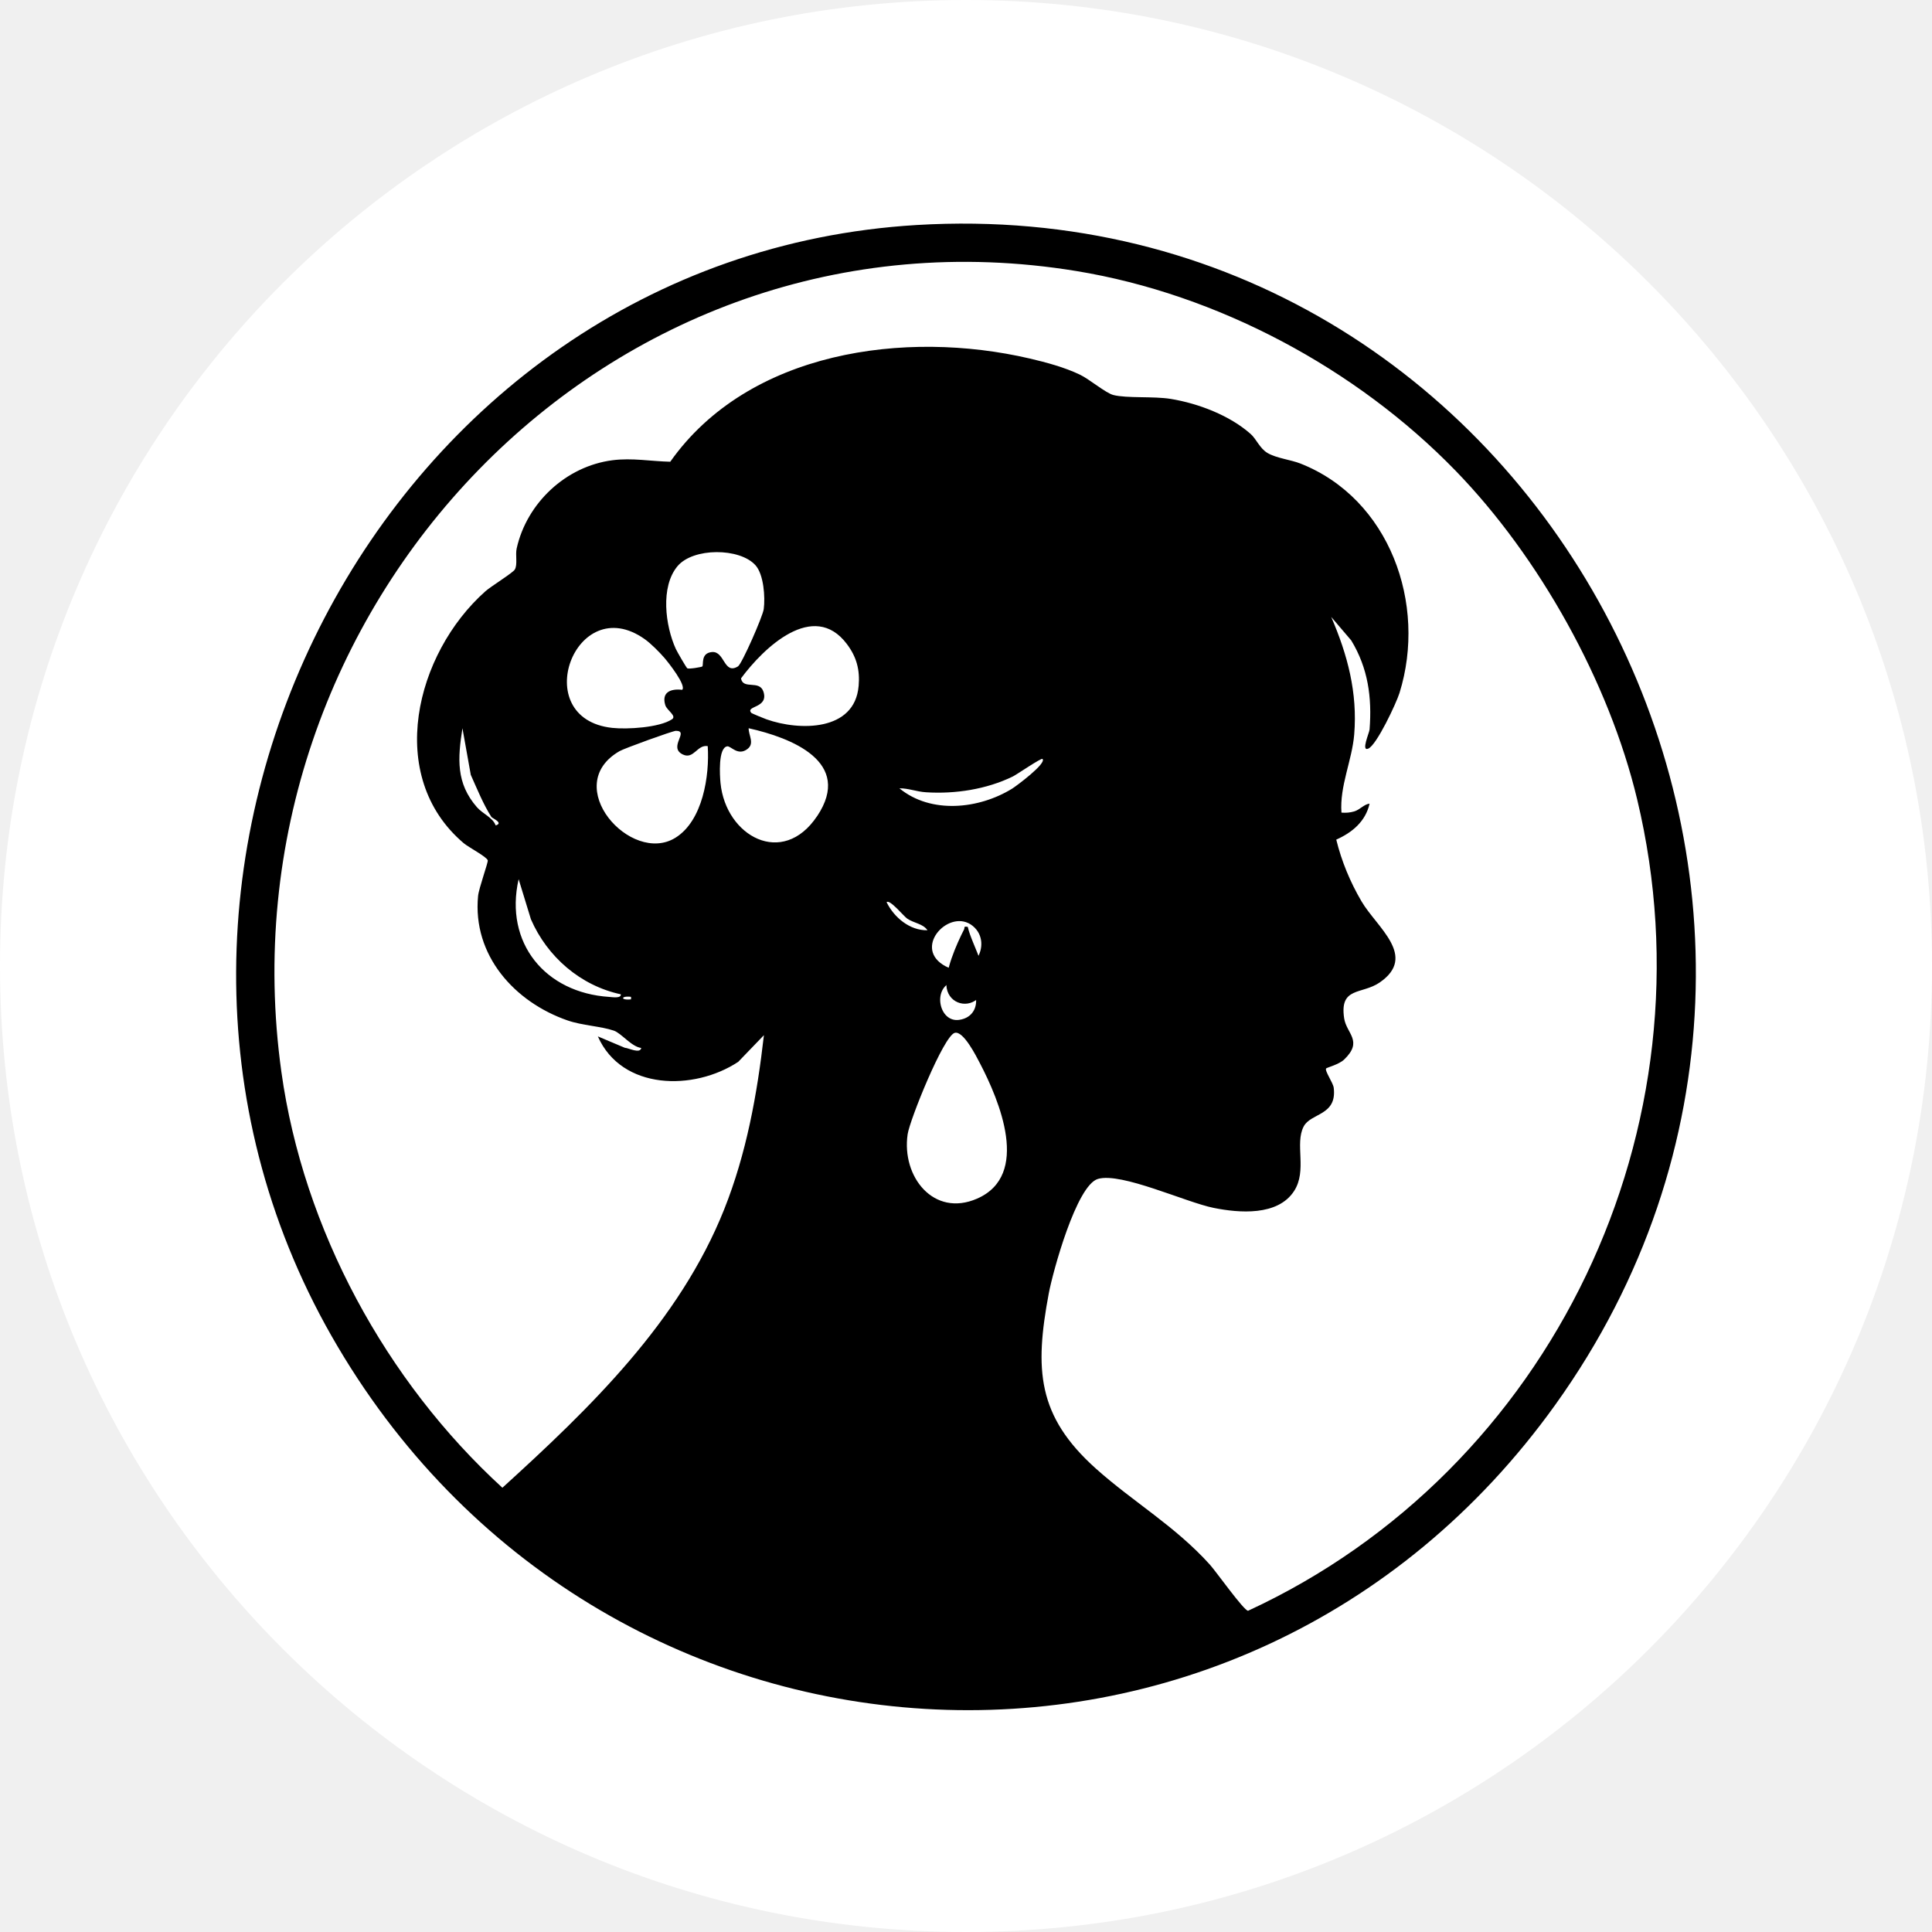
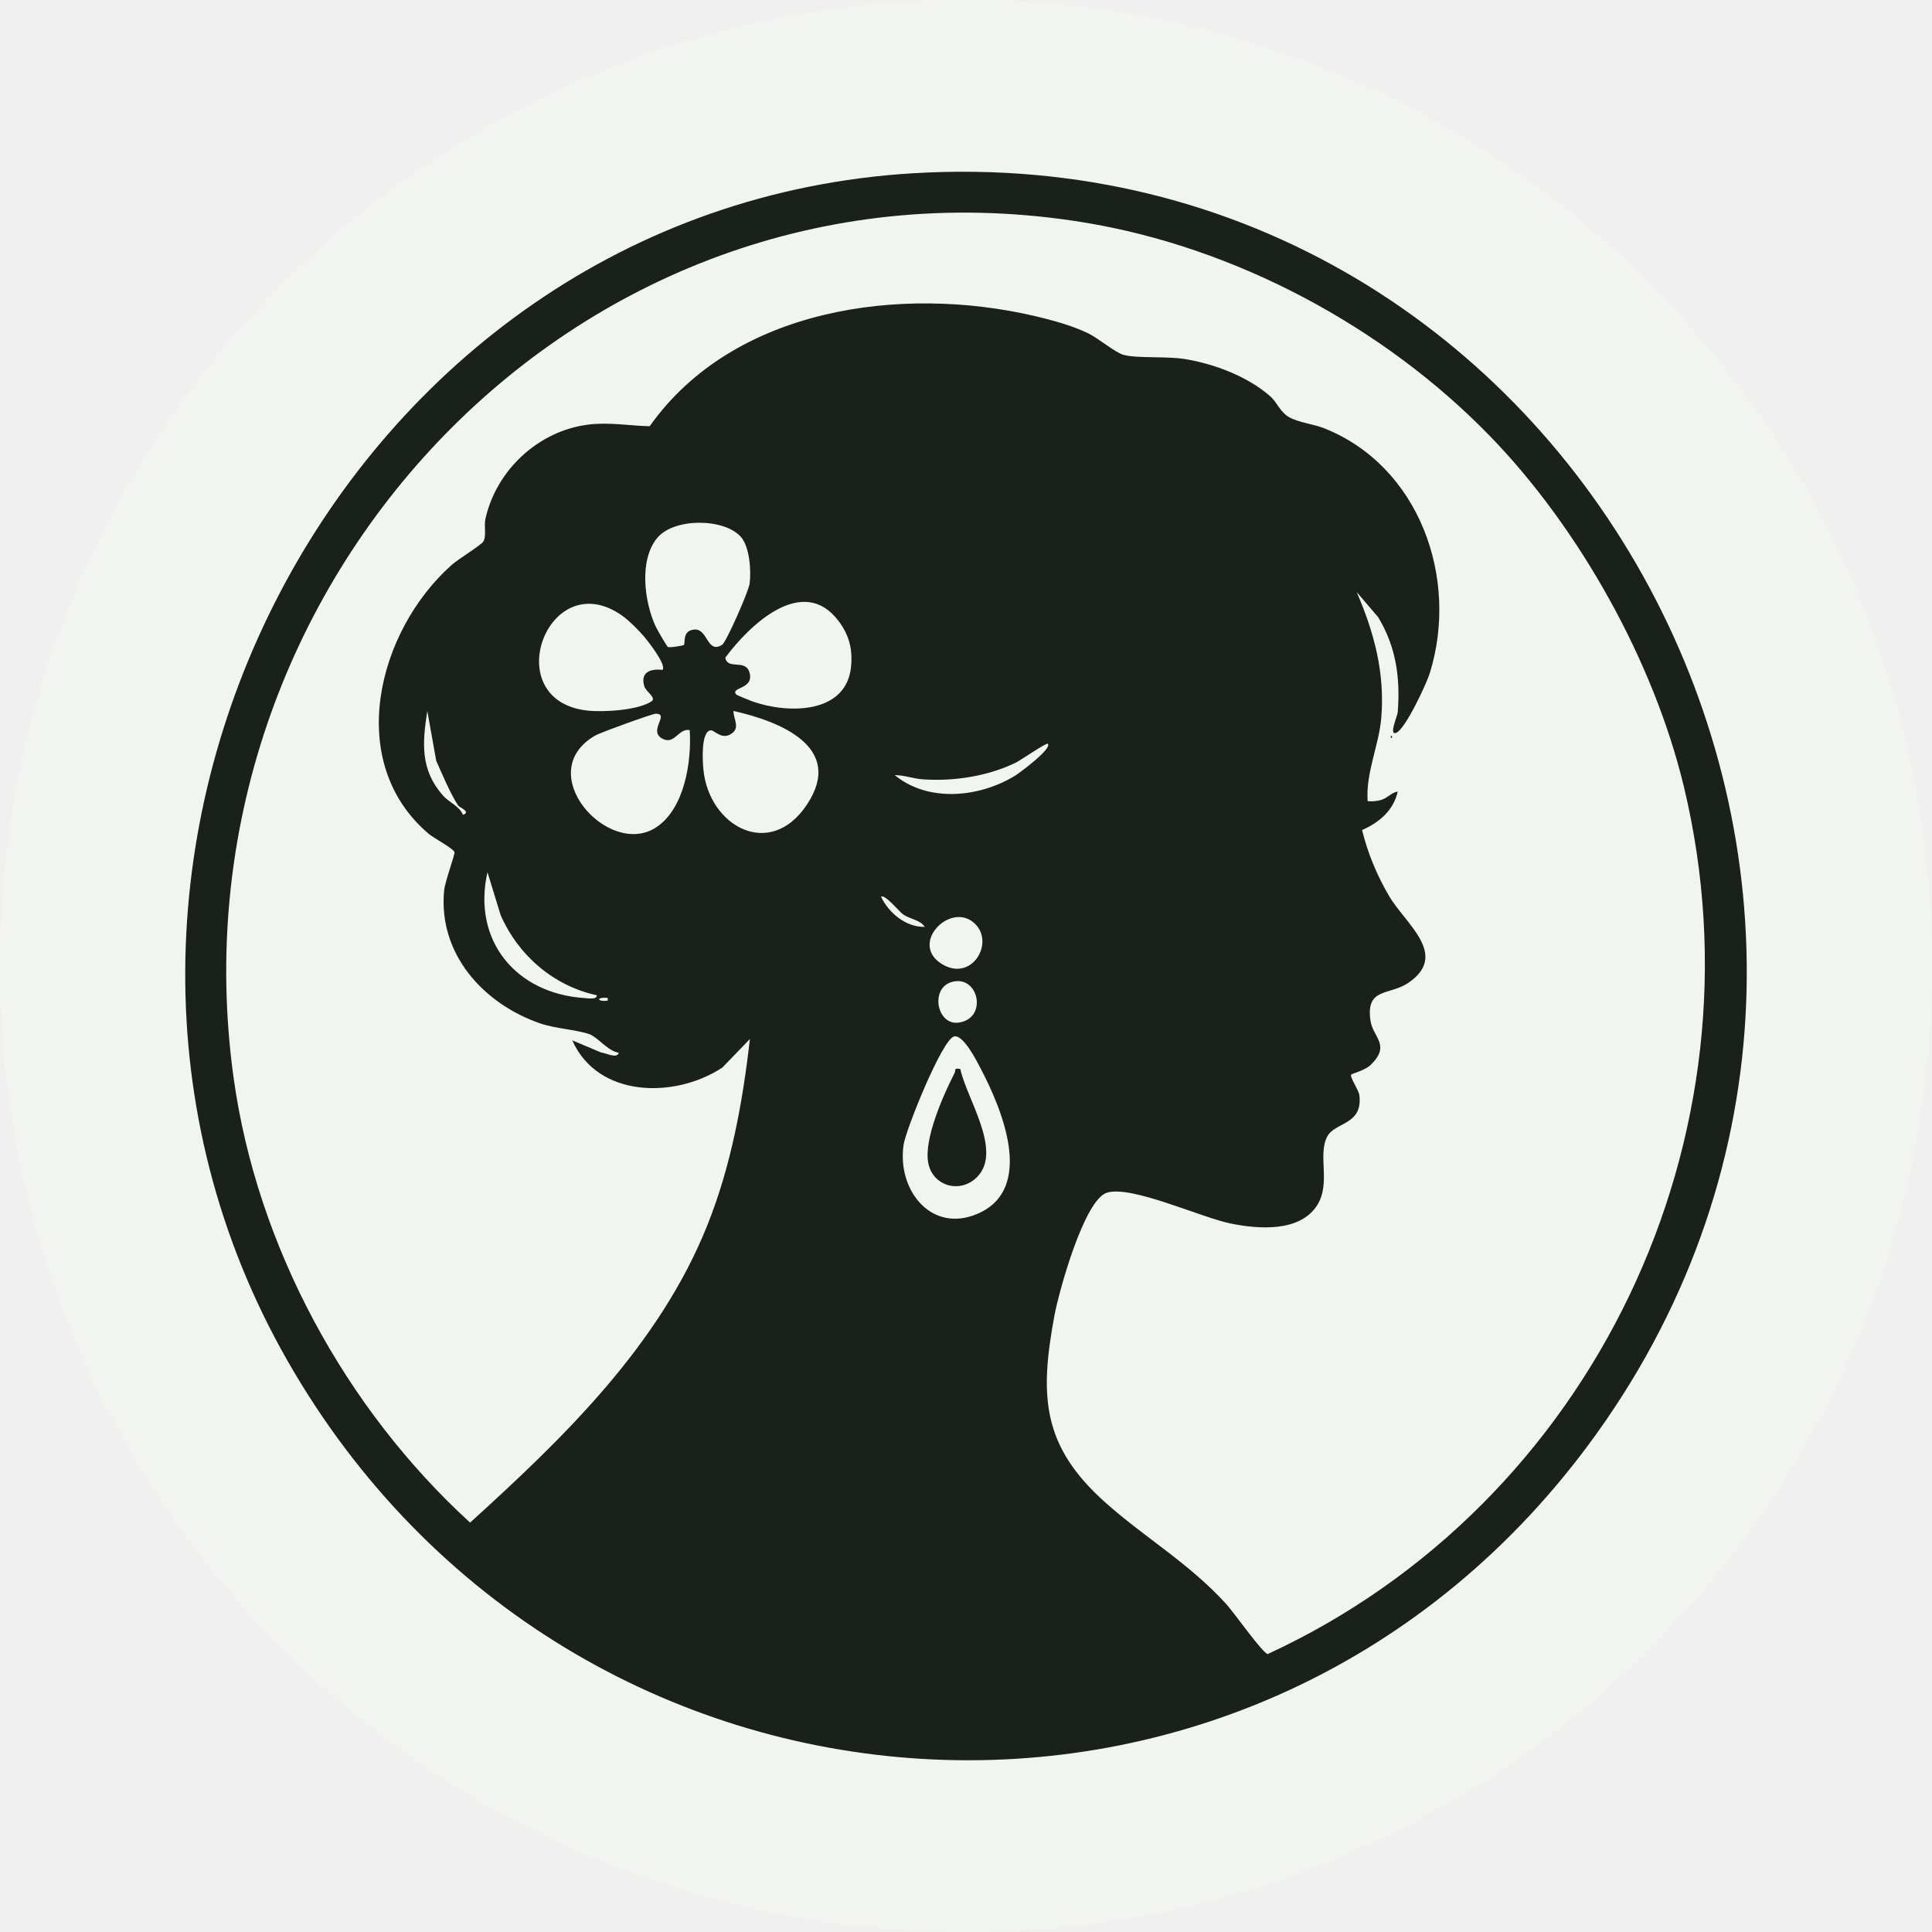
- <svg xmlns="http://www.w3.org/2000/svg" width="1080" height="1080" viewBox="0 0 1080 1080" fill="none">
-   <g clip-path="url(#clip0_3361_2732)">
-     <path d="M1080 540C1080 241.766 838.234 0 540 0C241.766 0 0 241.766 0 540C0 838.234 241.766 1080 540 1080C838.234 1080 1080 838.234 1080 540Z" fill="white" style="fill:white;fill-opacity:1;" />
-     <path d="M512.462 125.782C212.832 143.716 37.578 487.814 185.398 746.936C333.417 1006.39 693.915 1030.38 869.597 785.03C1071.07 503.665 859.963 104.98 512.462 125.782ZM456.808 456.169C437.526 485.103 405.759 467.44 402.78 437.807C402.367 433.67 401.355 417.99 406.528 417.205C408.552 416.891 412.5 422.855 417.901 418.646C421.906 415.508 418.457 411.113 418.5 407.09C442.257 412.383 477.017 425.88 456.823 456.184L456.808 456.169ZM346.3 419.902C349.008 418.332 376.158 408.517 377.839 408.531C385.607 408.588 373.208 417.748 381.759 421.785C387.83 424.653 389.754 416.093 395.626 417.091C396.709 433.598 392.889 458.837 377.54 468.325C352.656 483.719 312.98 439.106 346.314 419.902H346.3ZM352.756 557.239V558.637C346.813 559.35 346.813 556.525 352.756 557.239ZM371.939 394.264C372.823 397.089 378.452 400.213 375.645 402.082C368.647 406.747 350.547 407.803 342.238 406.89C294.837 401.74 321.545 329.747 360.381 357.269C363.816 359.694 368.576 364.488 371.369 367.712C373.535 370.209 383.839 383.221 381.345 385.618C374.875 384.847 369.659 386.987 371.925 394.264H371.939ZM347.041 555.812C347.312 558.28 342.124 557.381 340.571 557.282C304.87 554.984 281.811 527.192 289.92 491.467L296.789 513.88C305.939 534.896 324.481 550.975 347.027 555.826L347.041 555.812ZM392.59 372.563C392.305 372.877 385.122 374.147 384.196 373.576C383.654 373.248 378.481 364.288 377.782 362.747C371.911 349.892 369.06 328.049 378.723 316.507C387.474 306.049 413.54 306.163 422.333 315.993C426.951 321.158 427.806 333.813 426.937 340.462C426.395 344.613 414.694 371.193 412.542 372.506C404.561 377.414 405.203 363.903 398.006 364.502C391.521 365.044 393.459 371.636 392.59 372.563ZM479.968 383.549C477.744 408.888 446.946 408.645 428.447 402.096C427.094 401.611 420.21 398.815 419.925 398.458C416.618 394.435 429.801 395.961 426.766 386.645C424.557 379.868 415.393 385.732 414.224 379.226C426.88 362.091 454.785 335.325 473.383 359.979C478.842 367.213 480.78 374.446 479.982 383.549H479.968ZM495.616 504.321C497.383 502.538 505.25 512.24 507.131 513.51C510.937 516.092 515.982 516.334 518.462 520.015C508.585 520.244 499.749 512.825 495.602 504.307L495.616 504.321ZM546.181 670.05C521.911 680.622 503.896 657.737 507.374 634.054C508.557 626.036 527.497 579.011 533.711 577.37C538.571 576.086 545.782 590.538 547.778 594.348C558.694 615.264 576.238 656.953 546.181 670.05ZM527.098 539.29C510.623 528.747 531.246 507.375 543.773 517.604C555.873 527.477 543.16 549.577 527.098 539.29ZM536.205 570.108C524.804 571.734 521.141 552.331 532.343 548.921C546.509 544.612 551.725 567.882 536.205 570.108ZM565.792 440.861C547.222 452.303 520.457 455.185 502.77 440.675C507.887 440.618 512.191 442.544 517.706 442.886C533.996 443.928 551.454 441.231 566.162 434.069C568.357 432.999 582.067 423.569 582.751 424.239C585.302 426.707 567.83 439.605 565.792 440.861ZM697.664 900.424C695.326 900.367 679.763 878.452 676.329 874.643C656.818 853.014 633.616 839.731 612.723 821.055C579.673 791.522 578.333 765.412 586.272 723.024C588.523 710.983 601.749 662.545 613.763 659.021C626.804 655.198 662.747 672.047 678.424 675.215C692.675 678.097 714.253 679.866 723.388 665.813C730.87 654.313 723.645 639.49 728.761 629.716C732.78 622.041 747.459 623.753 745.564 608.102C745.222 605.248 740.376 598.528 741.317 597.258C741.644 596.802 748.514 595.047 751.378 592.293C762.196 581.921 752.69 577.826 751.393 569.252C748.699 551.46 761.283 556.054 771.217 549.235C792.58 534.554 769.649 518.474 761.07 503.822C754.77 493.064 749.953 481.508 746.975 469.352C755.839 465.415 763.35 459.223 765.602 449.25C762.595 449.507 760.215 452.631 757.065 453.573C754.671 454.286 752.362 454.457 749.882 454.257C748.799 439.434 755.811 425.067 757.008 410.614C758.932 387.201 753.302 366.057 744.153 344.87L755.34 357.982C764.761 373.49 766.998 389.841 765.602 407.775C765.459 409.615 760.699 420.244 764.861 418.489C769.592 416.492 780.538 393.079 782.333 387.358C797.839 337.594 776.775 278.784 726.965 259.124C721.535 256.984 713.526 256.156 708.566 253.232C704.205 250.663 702.338 245.456 699.16 242.631C687.431 232.202 669.858 225.525 654.495 222.999C644.832 221.416 629.925 222.742 622.386 220.816C618.082 219.718 609.032 211.999 603.73 209.46C595.136 205.336 584.918 202.583 575.626 200.414C506.048 184.207 418.428 196.162 374.675 258.111C363.83 257.868 353.412 255.871 342.424 257.269C316.357 260.608 294.481 281.181 288.823 306.577C287.996 310.272 289.436 315.608 287.768 318.39C286.642 320.259 274.414 327.792 271.336 330.532C232.243 365.287 215.084 433.941 259.236 471.364C261.83 473.561 272.077 478.954 272.661 480.923C272.975 481.979 267.659 496.546 267.246 500.883C264.053 534.026 287.654 560.192 317.369 570.464C325.407 573.247 336.053 573.689 343.136 576.129C347.355 577.57 352.97 585.131 358.471 585.816C357.83 589.269 351.274 585.773 349.279 585.716L334.2 579.353C347.569 609.542 387.901 609.928 412.671 593.577L427.036 578.668C423.245 611.854 417.26 644.783 404.889 675.871C379.806 738.918 329.754 787.184 280.842 831.655C215.725 772.104 169.535 687.185 157.293 599.184C121.379 340.975 339.645 108.647 601.635 151.506C680.576 164.418 758.191 205.978 813.673 263.133C860.533 311.385 899.454 381.223 915.174 446.81C959.098 630.059 867.644 821.882 697.692 900.424H697.664ZM277.079 461.405C275.44 456.954 269.882 454.985 266.604 451.233C254.847 437.765 255.858 423.968 258.509 407.09L263.17 433.156C266.618 440.818 270.167 449.635 274.685 456.683C275.17 457.439 281.725 460.036 277.079 461.42V461.405Z" fill="black" style="fill:black;fill-opacity:1;" />
-     <path d="M540 540V541C540.65 540.67 540.65 540.33 540 540Z" fill="black" style="fill:black;fill-opacity:1;" />
-     <path d="M538.919 519.559C534.789 527.619 527.629 543.699 529.229 552.479C530.829 561.269 541.439 564.159 547.579 557.269C556.199 547.599 543.249 528.789 540.999 518.129C538.389 517.669 539.449 518.509 538.919 519.559Z" fill="black" style="fill:black;fill-opacity:1;" />
-   </g>
+ <svg xmlns="http://www.w3.org/2000/svg" id="Layer_1" width="1080" height="1080" viewBox="0 0 1080 1080">
  <defs>
-     <clipPath id="clip0_3361_2732">
-       <rect width="1080" height="1080" fill="white" style="fill:white;fill-opacity:1;" />
-     </clipPath>
+     <style>.cls-1{fill:#f2f5ef;}.cls-2{fill:#1a211d;}</style>
  </defs>
+   <rect class="cls-1" x="0" y="0" width="1080" height="1080" rx="540" ry="540" />
+   <path class="cls-2" d="M510.54,96.84C190.01,116,2.53,483.7,160.67,760.6c158.34,277.24,543.98,302.89,731.92,40.71,215.53-300.67-10.31-726.7-382.05-704.47ZM451.01,449.88c-20.63,30.92-54.62,12.04-57.8-19.62-.44-4.43-1.53-21.17,4.01-22.01,2.16-.33,6.39,6.04,12.16,1.53,4.28-3.35.59-8.04.63-12.35,25.42,5.66,62.61,20.07,41,52.45ZM332.8,411.13c2.9-1.67,31.94-12.17,33.73-12.16,8.31.06-4.95,9.85,4.19,14.17,6.49,3.06,8.55-6.08,14.83-5.02,1.16,17.64-2.93,44.6-19.35,54.75-26.62,16.45-69.06-31.22-33.4-51.74ZM339.71,557.88v1.5c-6.36.76-6.36-2.26,0-1.5ZM360.21,383.73c.94,3.02,6.97,6.35,3.96,8.35-7.48,4.99-26.84,6.11-35.73,5.14-50.71-5.51-22.14-82.43,19.41-53.03,3.67,2.6,8.77,7.72,11.76,11.16,2.32,2.66,13.35,16.58,10.67,19.13-6.93-.82-12.5,1.47-10.07,9.24ZM333.59,556.35c.28,2.63-5.26,1.67-6.91,1.56-38.19-2.45-62.86-32.15-54.18-70.34l7.35,23.95c9.79,22.45,29.62,39.65,53.75,44.82ZM382.3,360.54c-.31.33-7.99,1.7-8.99,1.08-.57-.35-6.11-9.93-6.86-11.57-6.29-13.73-9.33-37.07,1.01-49.42,9.36-11.18,37.25-11.05,46.66-.55,4.94,5.51,5.86,19.05,4.92,26.15-.58,4.44-13.1,32.84-15.39,34.25-8.54,5.24-7.85-9.2-15.55-8.56-6.93.58-4.86,7.63-5.79,8.62ZM475.78,372.29c-2.38,27.07-35.33,26.82-55.12,19.82-1.45-.51-8.81-3.51-9.12-3.89-3.53-4.3,10.56-2.67,7.32-12.63-2.36-7.25-12.17-.97-13.42-7.93,13.54-18.32,43.39-46.91,63.29-20.56,5.84,7.73,7.91,15.47,7.05,25.19ZM492.52,501.34c1.9-1.91,10.31,8.45,12.32,9.82,4.07,2.76,9.47,3.02,12.13,6.96-10.56.25-20.02-7.69-24.45-16.78ZM546.62,678.44c-25.96,11.29-45.23-13.15-41.51-38.46,1.26-8.57,21.52-58.82,28.17-60.58,5.2-1.37,12.92,14.07,15.05,18.15,11.68,22.35,30.45,66.9-1.71,80.89ZM526.2,538.7c-17.63-11.26,4.43-34.11,17.84-23.18,12.94,10.55-.65,34.17-17.84,23.18ZM535.94,571.64c-12.2,1.74-16.12-19-4.13-22.64,15.16-4.61,20.74,20.27,4.13,22.64ZM567.59,433.52c-19.87,12.23-48.5,15.31-67.42-.2,5.47-.06,10.08,1.99,15.97,2.36,17.42,1.11,36.1-1.76,51.83-9.42,2.34-1.14,17.01-11.22,17.75-10.5,2.72,2.64-15.96,16.42-18.14,17.76ZM708.67,924.62c-2.51-.06-19.15-23.48-22.83-27.54-20.87-23.12-45.7-37.31-68.04-57.26-35.35-31.56-36.78-59.45-28.3-104.75,2.41-12.87,16.56-64.62,29.4-68.39,13.95-4.09,52.41,13.92,69.17,17.3,15.24,3.08,38.33,4.97,48.1-10.05,8-12.29.27-28.13,5.75-38.57,4.31-8.21,20.01-6.37,17.98-23.1-.37-3.04-5.55-10.22-4.55-11.58.35-.48,7.7-2.36,10.77-5.3,11.57-11.09,1.41-15.45.02-24.62-2.88-19,10.57-14.1,21.2-21.39,22.86-15.68-1.68-32.87-10.86-48.53-6.74-11.5-11.89-23.84-15.07-36.83,9.49-4.21,17.51-10.83,19.93-21.49-3.21.28-5.76,3.62-9.13,4.61-2.57.76-5.04.95-7.68.73-1.16-15.84,6.34-31.19,7.62-46.64,2.07-25.01-3.97-47.62-13.75-70.25l11.97,14c10.07,16.56,12.48,34.05,10.97,53.22-.15,1.97-5.24,13.33-.79,11.44,5.06-2.14,16.78-27.15,18.69-33.27,16.59-53.18-5.94-116.01-59.22-137.03-5.81-2.29-14.38-3.17-19.68-6.29-4.66-2.75-6.66-8.31-10.06-11.33-12.54-11.14-31.34-18.28-47.78-20.98-10.33-1.7-26.28-.28-34.34-2.33-4.61-1.17-14.29-9.42-19.96-12.13-9.19-4.4-20.13-7.35-30.06-9.67-74.43-17.32-168.16-4.54-214.96,61.66-11.61-.26-22.75-2.4-34.5-.89-27.88,3.57-51.29,25.55-57.33,52.69-.88,3.94.66,9.65-1.13,12.62-1.2,2-14.29,10.05-17.58,12.98-41.83,37.13-60.17,110.51-12.94,150.5,2.78,2.35,13.74,8.12,14.36,10.21.34,1.14-5.35,16.69-5.79,21.33-3.41,35.42,21.83,63.37,53.62,74.36,8.59,2.97,19.98,3.45,27.57,6.05,4.51,1.54,10.52,9.62,16.4,10.35-.69,3.69-7.7-.04-9.83-.11l-16.13-6.79c14.3,32.25,57.45,32.67,83.94,15.19l15.36-15.94c-4.05,35.46-10.46,70.65-23.7,103.87-26.84,67.37-80.37,118.96-132.71,166.47-69.66-63.63-119.07-154.37-132.17-248.42C92.16,326.8,325.66,78.54,605.92,124.34c84.44,13.8,167.47,58.21,226.83,119.28,50.12,51.57,91.76,126.18,108.58,196.27,46.99,195.82-50.84,400.8-232.66,484.73ZM258.74,455.47c-1.76-4.76-7.7-6.86-11.21-10.87-12.58-14.39-11.49-29.14-8.66-47.17l4.98,27.85c3.7,8.19,7.49,17.61,12.32,25.13.52.81,7.53,3.58,2.56,5.06Z" />
+   <path class="cls-2" d="M777.5,411.17v1.53c.99-.51.99-1.02,0-1.53Z" />
+   <path class="cls-2" d="M533.64,599.76c-6.29,12.29-17.22,36.81-14.77,50.19,2.44,13.4,18.62,17.8,27.98,7.31,13.15-14.75-6.59-43.41-10.02-59.67-3.98-.71-2.36.58-3.18,2.17Z" />
</svg>
